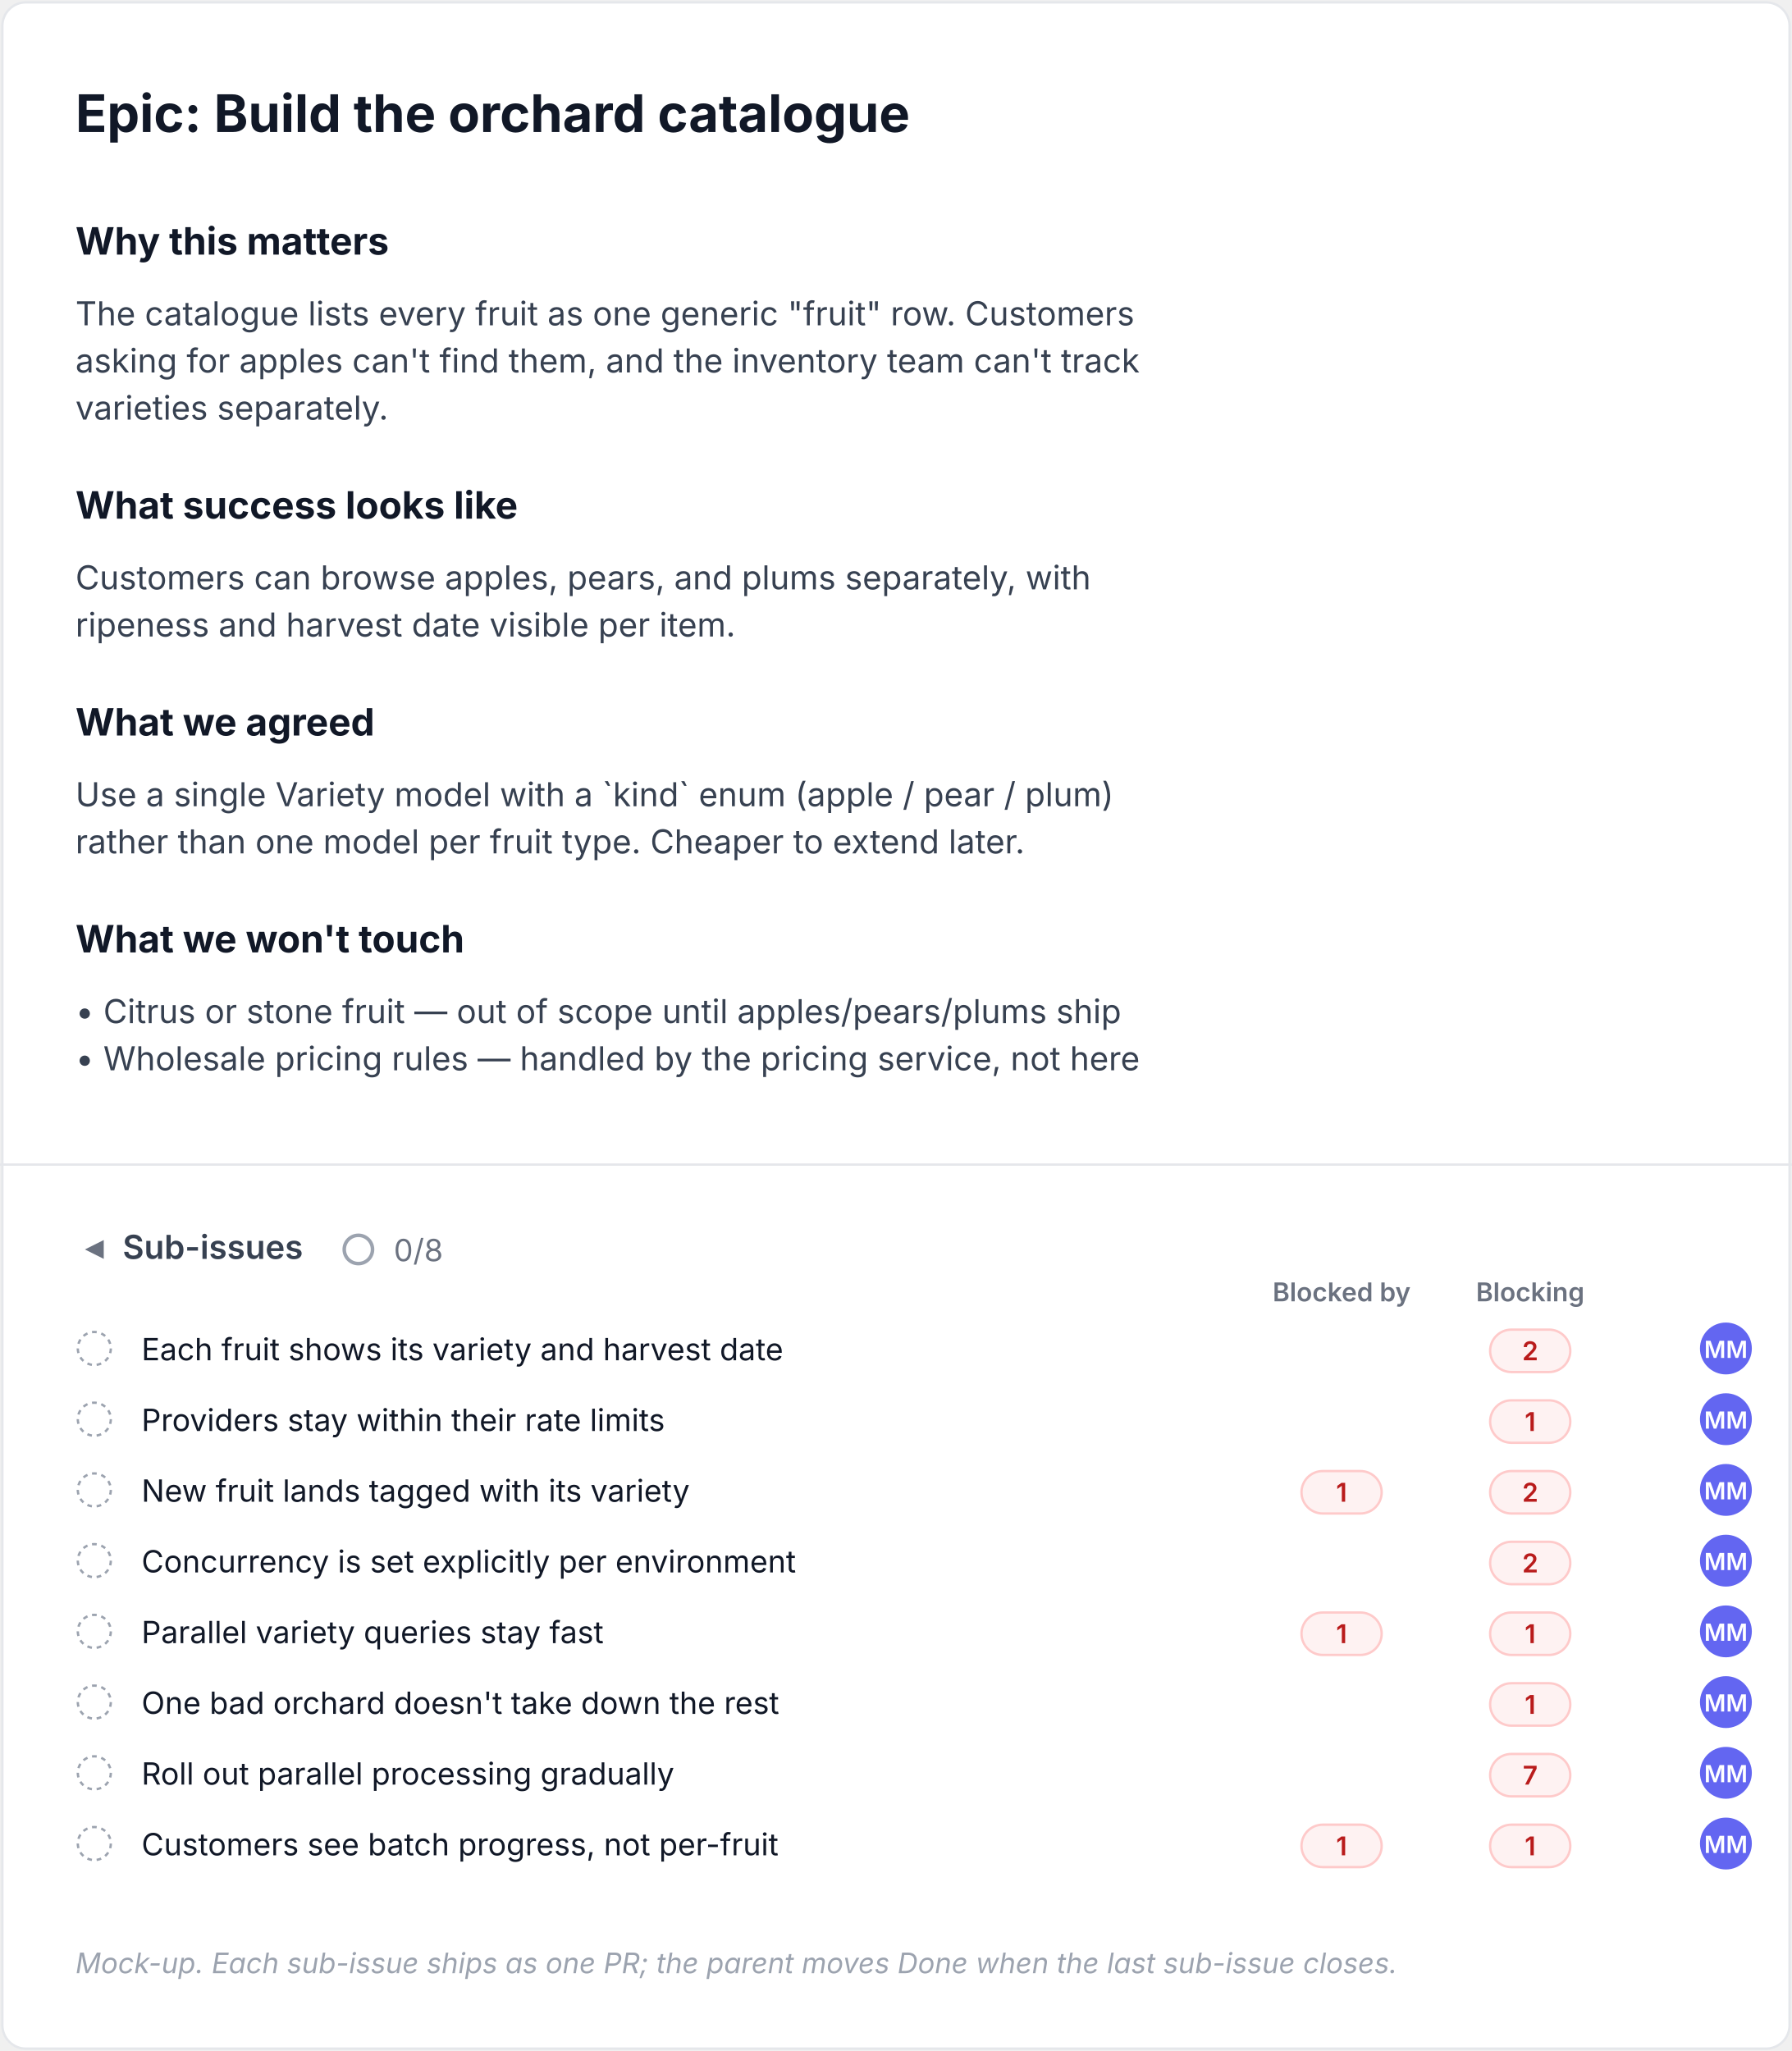
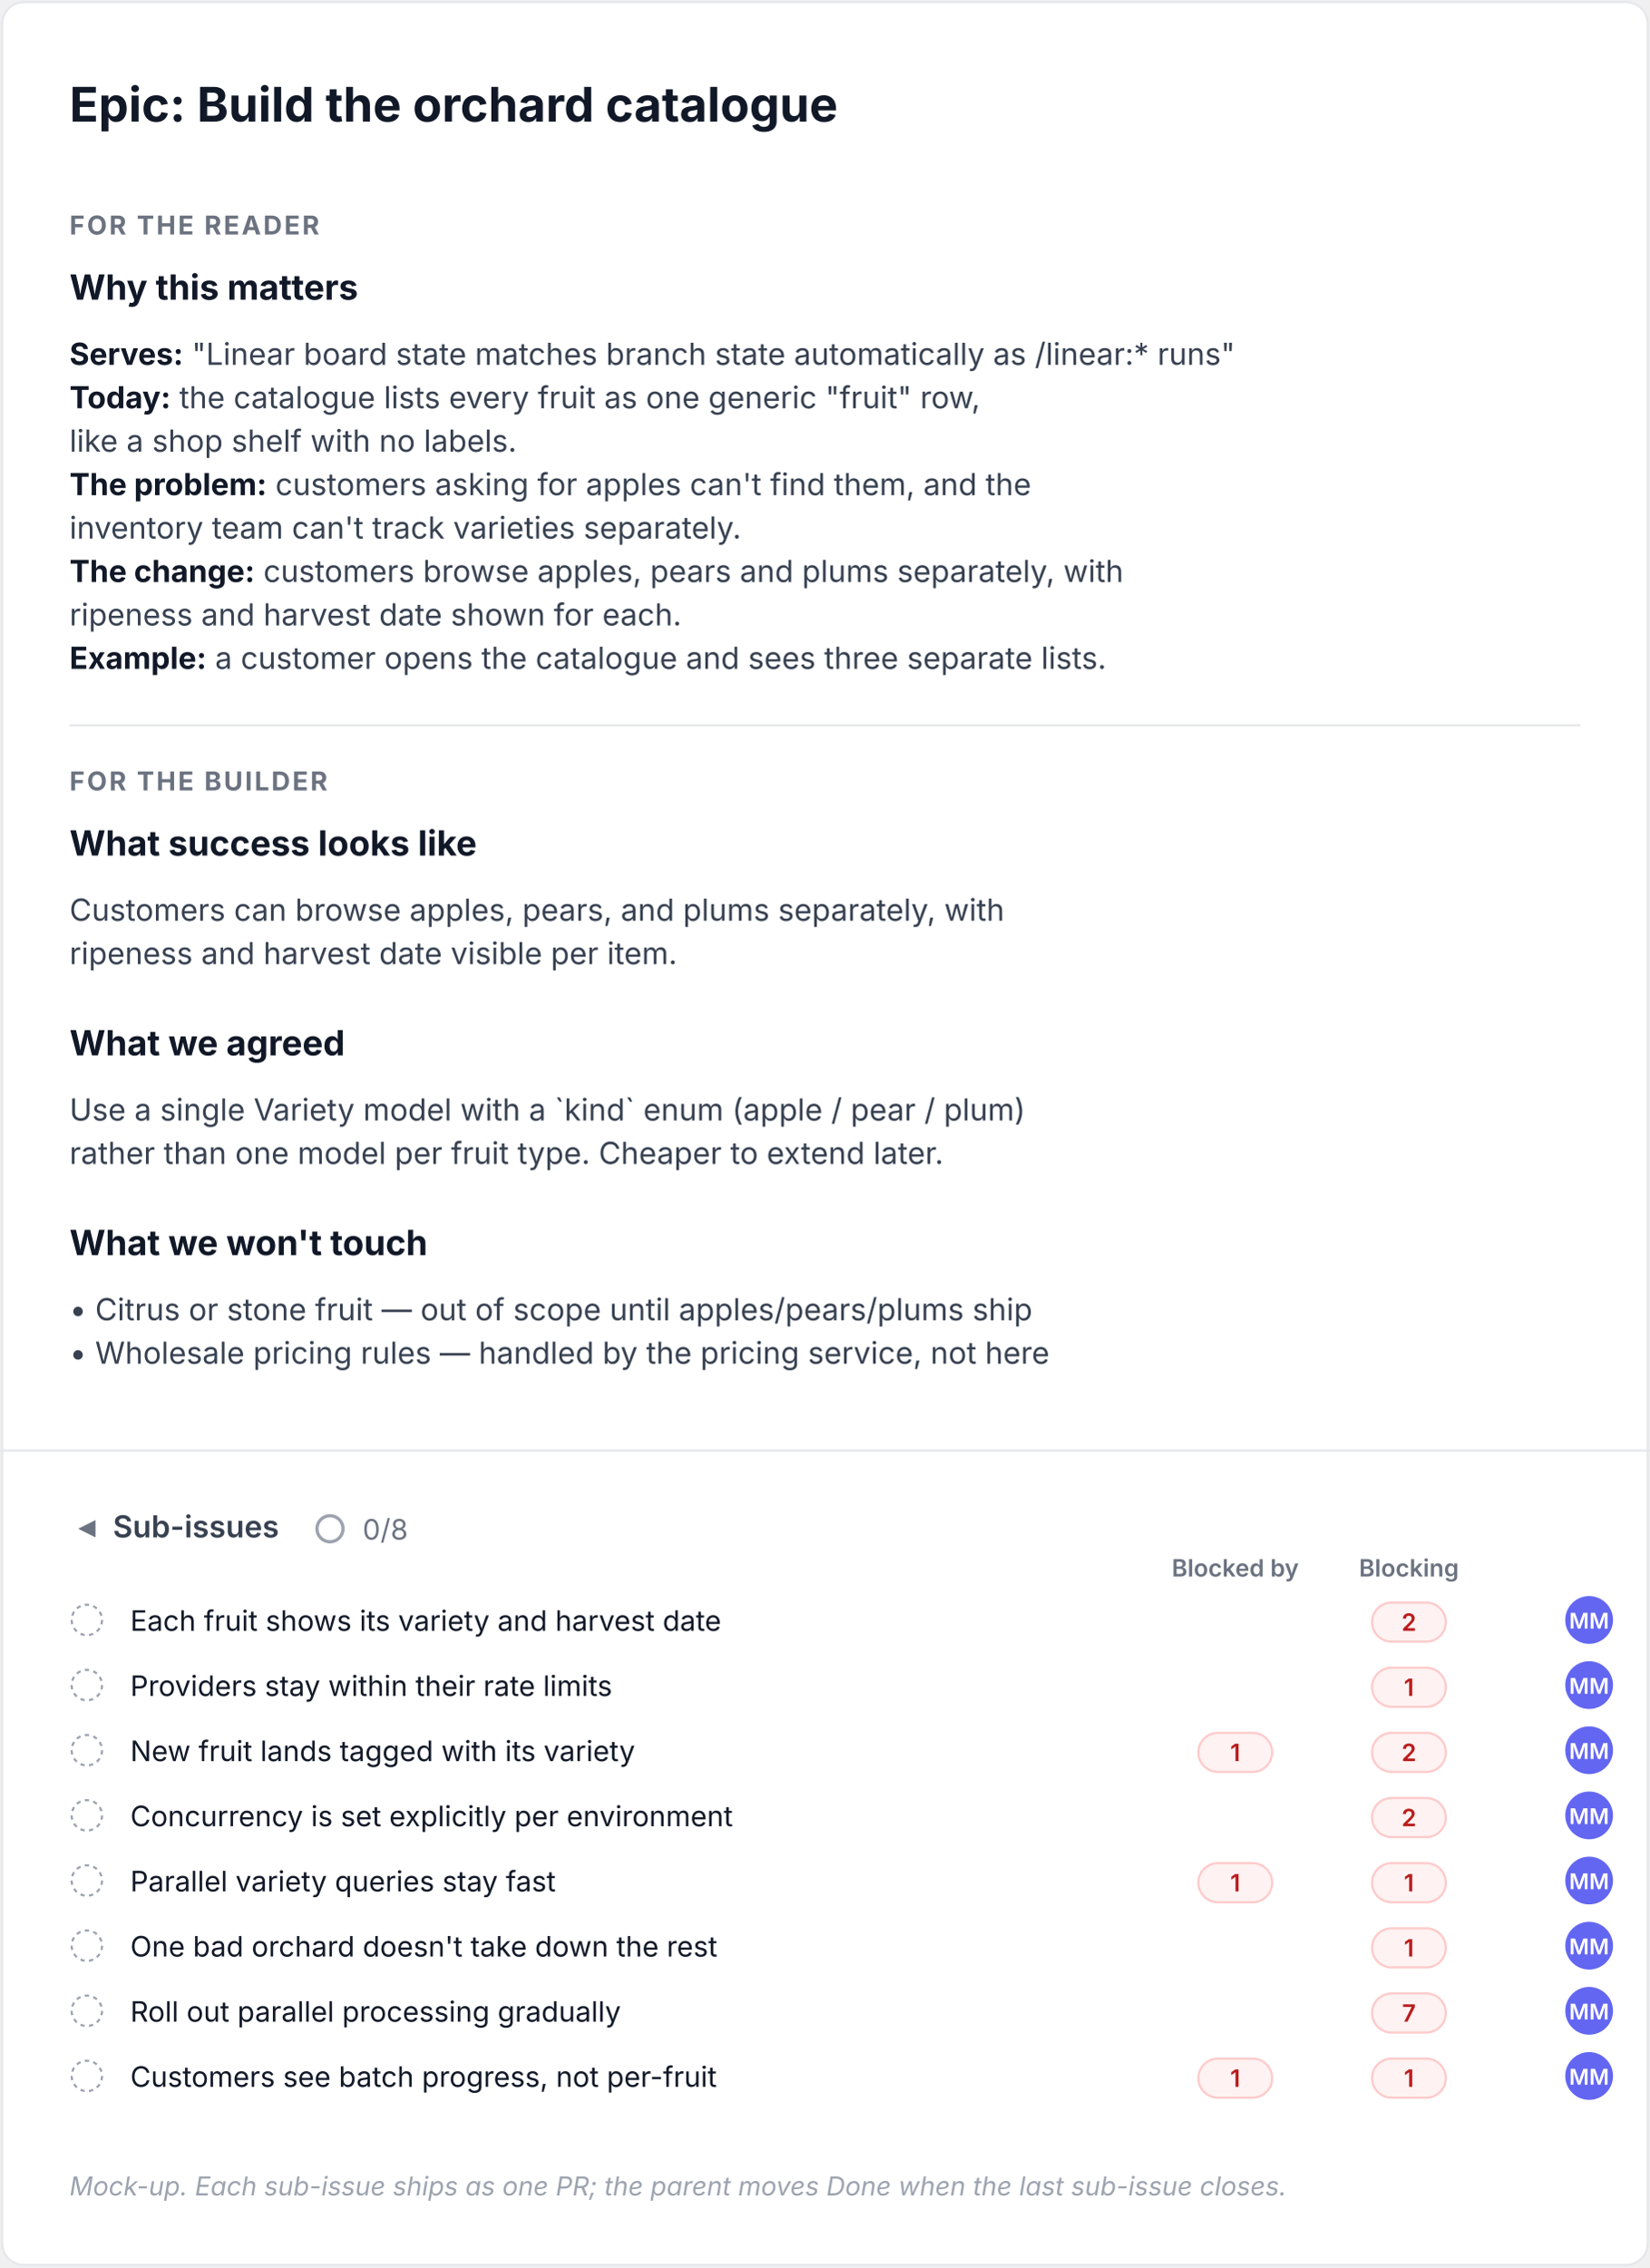
- <svg xmlns="http://www.w3.org/2000/svg" viewBox="0 0 760 870" font-family="-apple-system, BlinkMacSystemFont, 'Segoe UI', Inter, system-ui, sans-serif">
-   <rect x="1" y="1" width="758" height="868" fill="#ffffff" stroke="#e5e7eb" stroke-width="1" rx="10" />
+ <svg xmlns="http://www.w3.org/2000/svg" viewBox="0 0 760 1044" font-family="-apple-system, BlinkMacSystemFont, 'Segoe UI', Inter, system-ui, sans-serif">
+   <rect x="1" y="1" width="758" height="1042" fill="#ffffff" stroke="#e5e7eb" stroke-width="1" rx="10" />
  <text x="32" y="56" font-size="22" font-weight="700" fill="#111827">Epic: Build the orchard catalogue</text>
-   <text x="32" y="108" font-size="16" font-weight="700" fill="#111827">Why this matters</text>
-   <text x="32" y="138" font-size="14" fill="#374151">The catalogue lists every fruit as one generic "fruit" row. Customers</text>
-   <text x="32" y="158" font-size="14" fill="#374151">asking for apples can't find them, and the inventory team can't track</text>
-   <text x="32" y="178" font-size="14" fill="#374151">varieties separately.</text>
-   <text x="32" y="220" font-size="16" font-weight="700" fill="#111827">What success looks like</text>
-   <text x="32" y="250" font-size="14" fill="#374151">Customers can browse apples, pears, and plums separately, with</text>
-   <text x="32" y="270" font-size="14" fill="#374151">ripeness and harvest date visible per item.</text>
-   <text x="32" y="312" font-size="16" font-weight="700" fill="#111827">What we agreed</text>
-   <text x="32" y="342" font-size="14" fill="#374151">Use a single Variety model with a `kind` enum (apple / pear / plum)</text>
-   <text x="32" y="362" font-size="14" fill="#374151">rather than one model per fruit type. Cheaper to extend later.</text>
-   <text x="32" y="404" font-size="16" font-weight="700" fill="#111827">What we won't touch</text>
-   <text x="32" y="434" font-size="14" fill="#374151">• Citrus or stone fruit — out of scope until apples/pears/plums ship</text>
-   <text x="32" y="454" font-size="14" fill="#374151">• Wholesale pricing rules — handled by the pricing service, not here</text>
-   <line x1="0" y1="494" x2="760" y2="494" stroke="#e5e7eb" stroke-width="1" />
-   <g transform="translate(32, 524)">
-     <path d="M 4 6 L 12 2 L 12 10 Z" fill="#6b7280" />
-     <text x="20" y="10" font-size="14" font-weight="600" fill="#374151">Sub-issues</text>
-     <circle cx="120" cy="6" r="6" fill="none" stroke="#9ca3af" stroke-width="1.5" />
-     <text x="135" y="11" font-size="13" fill="#6b7280">0/8</text>
+   <text x="32" y="108" font-size="12" font-weight="700" letter-spacing="1" fill="#6b7280">FOR THE READER</text>
+   <text x="32" y="138" font-size="16" font-weight="700" fill="#111827">Why this matters</text>
+   <text x="32" y="168" font-size="14" fill="#374151">
+     <tspan font-weight="700" fill="#111827">Serves:</tspan> "Linear board state matches branch state automatically as /linear:* runs"</text>
+   <text x="32" y="188" font-size="14" fill="#374151">
+     <tspan font-weight="700" fill="#111827">Today:</tspan> the catalogue lists every fruit as one generic "fruit" row,</text>
+   <text x="32" y="208" font-size="14" fill="#374151">like a shop shelf with no labels.</text>
+   <text x="32" y="228" font-size="14" fill="#374151">
+     <tspan font-weight="700" fill="#111827">The problem:</tspan> customers asking for apples can't find them, and the</text>
+   <text x="32" y="248" font-size="14" fill="#374151">inventory team can't track varieties separately.</text>
+   <text x="32" y="268" font-size="14" fill="#374151">
+     <tspan font-weight="700" fill="#111827">The change:</tspan> customers browse apples, pears and plums separately, with</text>
+   <text x="32" y="288" font-size="14" fill="#374151">ripeness and harvest date shown for each.</text>
+   <text x="32" y="308" font-size="14" fill="#374151">
+     <tspan font-weight="700" fill="#111827">Example:</tspan> a customer opens the catalogue and sees three separate lists.</text>
+   <line x1="32" y1="334" x2="728" y2="334" stroke="#e5e7eb" stroke-width="1" />
+   <text x="32" y="364" font-size="12" font-weight="700" letter-spacing="1" fill="#6b7280">FOR THE BUILDER</text>
+   <text x="32" y="394" font-size="16" font-weight="700" fill="#111827">What success looks like</text>
+   <text x="32" y="424" font-size="14" fill="#374151">Customers can browse apples, pears, and plums separately, with</text>
+   <text x="32" y="444" font-size="14" fill="#374151">ripeness and harvest date visible per item.</text>
+   <text x="32" y="486" font-size="16" font-weight="700" fill="#111827">What we agreed</text>
+   <text x="32" y="516" font-size="14" fill="#374151">Use a single Variety model with a `kind` enum (apple / pear / plum)</text>
+   <text x="32" y="536" font-size="14" fill="#374151">rather than one model per fruit type. Cheaper to extend later.</text>
+   <text x="32" y="578" font-size="16" font-weight="700" fill="#111827">What we won't touch</text>
+   <text x="32" y="608" font-size="14" fill="#374151">• Citrus or stone fruit — out of scope until apples/pears/plums ship</text>
+   <text x="32" y="628" font-size="14" fill="#374151">• Wholesale pricing rules — handled by the pricing service, not here</text>
+   <line x1="0" y1="668" x2="760" y2="668" stroke="#e5e7eb" stroke-width="1" />
+   <g transform="translate(0, 174)">
+     <g transform="translate(32, 524)">
+       <path d="M 4 6 L 12 2 L 12 10 Z" fill="#6b7280" />
+       <text x="20" y="10" font-size="14" font-weight="600" fill="#374151">Sub-issues</text>
+       <circle cx="120" cy="6" r="6" fill="none" stroke="#9ca3af" stroke-width="1.5" />
+       <text x="135" y="11" font-size="13" fill="#6b7280">0/8</text>
+     </g>
+     <text x="569" y="552" font-size="11" font-weight="600" fill="#6b7280" text-anchor="middle">Blocked by</text>
+     <text x="649" y="552" font-size="11" font-weight="600" fill="#6b7280" text-anchor="middle">Blocking</text>
+     <g transform="translate(32, 564)">
+       <circle cx="8" cy="8" r="7" fill="none" stroke="#9ca3af" stroke-width="1" stroke-dasharray="2,2" />
+       <text x="28" y="13" font-size="13" fill="#111827">Each fruit shows its variety and harvest date</text>
+       <rect x="600" y="0" width="34" height="18" fill="#fef2f2" stroke="#fecaca" stroke-width="1" rx="9" />
+       <text x="617" y="13" font-size="11" font-weight="600" fill="#b91c1c" text-anchor="middle">2</text>
+       <circle cx="700" cy="8" r="11" fill="#6366f1" />
+       <text x="700" y="12" font-size="10" font-weight="600" fill="#ffffff" text-anchor="middle">MM</text>
+     </g>
+     <g transform="translate(32, 594)">
+       <circle cx="8" cy="8" r="7" fill="none" stroke="#9ca3af" stroke-width="1" stroke-dasharray="2,2" />
+       <text x="28" y="13" font-size="13" fill="#111827">Providers stay within their rate limits</text>
+       <rect x="600" y="0" width="34" height="18" fill="#fef2f2" stroke="#fecaca" stroke-width="1" rx="9" />
+       <text x="617" y="13" font-size="11" font-weight="600" fill="#b91c1c" text-anchor="middle">1</text>
+       <circle cx="700" cy="8" r="11" fill="#6366f1" />
+       <text x="700" y="12" font-size="10" font-weight="600" fill="#ffffff" text-anchor="middle">MM</text>
+     </g>
+     <g transform="translate(32, 624)">
+       <circle cx="8" cy="8" r="7" fill="none" stroke="#9ca3af" stroke-width="1" stroke-dasharray="2,2" />
+       <text x="28" y="13" font-size="13" fill="#111827">New fruit lands tagged with its variety</text>
+       <rect x="520" y="0" width="34" height="18" fill="#fef2f2" stroke="#fecaca" stroke-width="1" rx="9" />
+       <text x="537" y="13" font-size="11" font-weight="600" fill="#b91c1c" text-anchor="middle">1</text>
+       <rect x="600" y="0" width="34" height="18" fill="#fef2f2" stroke="#fecaca" stroke-width="1" rx="9" />
+       <text x="617" y="13" font-size="11" font-weight="600" fill="#b91c1c" text-anchor="middle">2</text>
+       <circle cx="700" cy="8" r="11" fill="#6366f1" />
+       <text x="700" y="12" font-size="10" font-weight="600" fill="#ffffff" text-anchor="middle">MM</text>
+     </g>
+     <g transform="translate(32, 654)">
+       <circle cx="8" cy="8" r="7" fill="none" stroke="#9ca3af" stroke-width="1" stroke-dasharray="2,2" />
+       <text x="28" y="13" font-size="13" fill="#111827">Concurrency is set explicitly per environment</text>
+       <rect x="600" y="0" width="34" height="18" fill="#fef2f2" stroke="#fecaca" stroke-width="1" rx="9" />
+       <text x="617" y="13" font-size="11" font-weight="600" fill="#b91c1c" text-anchor="middle">2</text>
+       <circle cx="700" cy="8" r="11" fill="#6366f1" />
+       <text x="700" y="12" font-size="10" font-weight="600" fill="#ffffff" text-anchor="middle">MM</text>
+     </g>
+     <g transform="translate(32, 684)">
+       <circle cx="8" cy="8" r="7" fill="none" stroke="#9ca3af" stroke-width="1" stroke-dasharray="2,2" />
+       <text x="28" y="13" font-size="13" fill="#111827">Parallel variety queries stay fast</text>
+       <rect x="520" y="0" width="34" height="18" fill="#fef2f2" stroke="#fecaca" stroke-width="1" rx="9" />
+       <text x="537" y="13" font-size="11" font-weight="600" fill="#b91c1c" text-anchor="middle">1</text>
+       <rect x="600" y="0" width="34" height="18" fill="#fef2f2" stroke="#fecaca" stroke-width="1" rx="9" />
+       <text x="617" y="13" font-size="11" font-weight="600" fill="#b91c1c" text-anchor="middle">1</text>
+       <circle cx="700" cy="8" r="11" fill="#6366f1" />
+       <text x="700" y="12" font-size="10" font-weight="600" fill="#ffffff" text-anchor="middle">MM</text>
+     </g>
+     <g transform="translate(32, 714)">
+       <circle cx="8" cy="8" r="7" fill="none" stroke="#9ca3af" stroke-width="1" stroke-dasharray="2,2" />
+       <text x="28" y="13" font-size="13" fill="#111827">One bad orchard doesn't take down the rest</text>
+       <rect x="600" y="0" width="34" height="18" fill="#fef2f2" stroke="#fecaca" stroke-width="1" rx="9" />
+       <text x="617" y="13" font-size="11" font-weight="600" fill="#b91c1c" text-anchor="middle">1</text>
+       <circle cx="700" cy="8" r="11" fill="#6366f1" />
+       <text x="700" y="12" font-size="10" font-weight="600" fill="#ffffff" text-anchor="middle">MM</text>
+     </g>
+     <g transform="translate(32, 744)">
+       <circle cx="8" cy="8" r="7" fill="none" stroke="#9ca3af" stroke-width="1" stroke-dasharray="2,2" />
+       <text x="28" y="13" font-size="13" fill="#111827">Roll out parallel processing gradually</text>
+       <rect x="600" y="0" width="34" height="18" fill="#fef2f2" stroke="#fecaca" stroke-width="1" rx="9" />
+       <text x="617" y="13" font-size="11" font-weight="600" fill="#b91c1c" text-anchor="middle">7</text>
+       <circle cx="700" cy="8" r="11" fill="#6366f1" />
+       <text x="700" y="12" font-size="10" font-weight="600" fill="#ffffff" text-anchor="middle">MM</text>
+     </g>
+     <g transform="translate(32, 774)">
+       <circle cx="8" cy="8" r="7" fill="none" stroke="#9ca3af" stroke-width="1" stroke-dasharray="2,2" />
+       <text x="28" y="13" font-size="13" fill="#111827">Customers see batch progress, not per-fruit</text>
+       <rect x="520" y="0" width="34" height="18" fill="#fef2f2" stroke="#fecaca" stroke-width="1" rx="9" />
+       <text x="537" y="13" font-size="11" font-weight="600" fill="#b91c1c" text-anchor="middle">1</text>
+       <rect x="600" y="0" width="34" height="18" fill="#fef2f2" stroke="#fecaca" stroke-width="1" rx="9" />
+       <text x="617" y="13" font-size="11" font-weight="600" fill="#b91c1c" text-anchor="middle">1</text>
+       <circle cx="700" cy="8" r="11" fill="#6366f1" />
+       <text x="700" y="12" font-size="10" font-weight="600" fill="#ffffff" text-anchor="middle">MM</text>
+     </g>
+     <text x="32" y="837" font-size="12" font-style="italic" fill="#9ca3af">Mock-up. Each sub-issue ships as one PR; the parent moves Done when the last sub-issue closes.</text>
  </g>
-   <text x="569" y="552" font-size="11" font-weight="600" fill="#6b7280" text-anchor="middle">Blocked by</text>
-   <text x="649" y="552" font-size="11" font-weight="600" fill="#6b7280" text-anchor="middle">Blocking</text>
-   <g transform="translate(32, 564)">
-     <circle cx="8" cy="8" r="7" fill="none" stroke="#9ca3af" stroke-width="1" stroke-dasharray="2,2" />
-     <text x="28" y="13" font-size="13" fill="#111827">Each fruit shows its variety and harvest date</text>
-     <rect x="600" y="0" width="34" height="18" fill="#fef2f2" stroke="#fecaca" stroke-width="1" rx="9" />
-     <text x="617" y="13" font-size="11" font-weight="600" fill="#b91c1c" text-anchor="middle">2</text>
-     <circle cx="700" cy="8" r="11" fill="#6366f1" />
-     <text x="700" y="12" font-size="10" font-weight="600" fill="#ffffff" text-anchor="middle">MM</text>
-   </g>
-   <g transform="translate(32, 594)">
-     <circle cx="8" cy="8" r="7" fill="none" stroke="#9ca3af" stroke-width="1" stroke-dasharray="2,2" />
-     <text x="28" y="13" font-size="13" fill="#111827">Providers stay within their rate limits</text>
-     <rect x="600" y="0" width="34" height="18" fill="#fef2f2" stroke="#fecaca" stroke-width="1" rx="9" />
-     <text x="617" y="13" font-size="11" font-weight="600" fill="#b91c1c" text-anchor="middle">1</text>
-     <circle cx="700" cy="8" r="11" fill="#6366f1" />
-     <text x="700" y="12" font-size="10" font-weight="600" fill="#ffffff" text-anchor="middle">MM</text>
-   </g>
-   <g transform="translate(32, 624)">
-     <circle cx="8" cy="8" r="7" fill="none" stroke="#9ca3af" stroke-width="1" stroke-dasharray="2,2" />
-     <text x="28" y="13" font-size="13" fill="#111827">New fruit lands tagged with its variety</text>
-     <rect x="520" y="0" width="34" height="18" fill="#fef2f2" stroke="#fecaca" stroke-width="1" rx="9" />
-     <text x="537" y="13" font-size="11" font-weight="600" fill="#b91c1c" text-anchor="middle">1</text>
-     <rect x="600" y="0" width="34" height="18" fill="#fef2f2" stroke="#fecaca" stroke-width="1" rx="9" />
-     <text x="617" y="13" font-size="11" font-weight="600" fill="#b91c1c" text-anchor="middle">2</text>
-     <circle cx="700" cy="8" r="11" fill="#6366f1" />
-     <text x="700" y="12" font-size="10" font-weight="600" fill="#ffffff" text-anchor="middle">MM</text>
-   </g>
-   <g transform="translate(32, 654)">
-     <circle cx="8" cy="8" r="7" fill="none" stroke="#9ca3af" stroke-width="1" stroke-dasharray="2,2" />
-     <text x="28" y="13" font-size="13" fill="#111827">Concurrency is set explicitly per environment</text>
-     <rect x="600" y="0" width="34" height="18" fill="#fef2f2" stroke="#fecaca" stroke-width="1" rx="9" />
-     <text x="617" y="13" font-size="11" font-weight="600" fill="#b91c1c" text-anchor="middle">2</text>
-     <circle cx="700" cy="8" r="11" fill="#6366f1" />
-     <text x="700" y="12" font-size="10" font-weight="600" fill="#ffffff" text-anchor="middle">MM</text>
-   </g>
-   <g transform="translate(32, 684)">
-     <circle cx="8" cy="8" r="7" fill="none" stroke="#9ca3af" stroke-width="1" stroke-dasharray="2,2" />
-     <text x="28" y="13" font-size="13" fill="#111827">Parallel variety queries stay fast</text>
-     <rect x="520" y="0" width="34" height="18" fill="#fef2f2" stroke="#fecaca" stroke-width="1" rx="9" />
-     <text x="537" y="13" font-size="11" font-weight="600" fill="#b91c1c" text-anchor="middle">1</text>
-     <rect x="600" y="0" width="34" height="18" fill="#fef2f2" stroke="#fecaca" stroke-width="1" rx="9" />
-     <text x="617" y="13" font-size="11" font-weight="600" fill="#b91c1c" text-anchor="middle">1</text>
-     <circle cx="700" cy="8" r="11" fill="#6366f1" />
-     <text x="700" y="12" font-size="10" font-weight="600" fill="#ffffff" text-anchor="middle">MM</text>
-   </g>
-   <g transform="translate(32, 714)">
-     <circle cx="8" cy="8" r="7" fill="none" stroke="#9ca3af" stroke-width="1" stroke-dasharray="2,2" />
-     <text x="28" y="13" font-size="13" fill="#111827">One bad orchard doesn't take down the rest</text>
-     <rect x="600" y="0" width="34" height="18" fill="#fef2f2" stroke="#fecaca" stroke-width="1" rx="9" />
-     <text x="617" y="13" font-size="11" font-weight="600" fill="#b91c1c" text-anchor="middle">1</text>
-     <circle cx="700" cy="8" r="11" fill="#6366f1" />
-     <text x="700" y="12" font-size="10" font-weight="600" fill="#ffffff" text-anchor="middle">MM</text>
-   </g>
-   <g transform="translate(32, 744)">
-     <circle cx="8" cy="8" r="7" fill="none" stroke="#9ca3af" stroke-width="1" stroke-dasharray="2,2" />
-     <text x="28" y="13" font-size="13" fill="#111827">Roll out parallel processing gradually</text>
-     <rect x="600" y="0" width="34" height="18" fill="#fef2f2" stroke="#fecaca" stroke-width="1" rx="9" />
-     <text x="617" y="13" font-size="11" font-weight="600" fill="#b91c1c" text-anchor="middle">7</text>
-     <circle cx="700" cy="8" r="11" fill="#6366f1" />
-     <text x="700" y="12" font-size="10" font-weight="600" fill="#ffffff" text-anchor="middle">MM</text>
-   </g>
-   <g transform="translate(32, 774)">
-     <circle cx="8" cy="8" r="7" fill="none" stroke="#9ca3af" stroke-width="1" stroke-dasharray="2,2" />
-     <text x="28" y="13" font-size="13" fill="#111827">Customers see batch progress, not per-fruit</text>
-     <rect x="520" y="0" width="34" height="18" fill="#fef2f2" stroke="#fecaca" stroke-width="1" rx="9" />
-     <text x="537" y="13" font-size="11" font-weight="600" fill="#b91c1c" text-anchor="middle">1</text>
-     <rect x="600" y="0" width="34" height="18" fill="#fef2f2" stroke="#fecaca" stroke-width="1" rx="9" />
-     <text x="617" y="13" font-size="11" font-weight="600" fill="#b91c1c" text-anchor="middle">1</text>
-     <circle cx="700" cy="8" r="11" fill="#6366f1" />
-     <text x="700" y="12" font-size="10" font-weight="600" fill="#ffffff" text-anchor="middle">MM</text>
-   </g>
-   <text x="32" y="837" font-size="12" font-style="italic" fill="#9ca3af">Mock-up. Each sub-issue ships as one PR; the parent moves Done when the last sub-issue closes.</text>
</svg>
